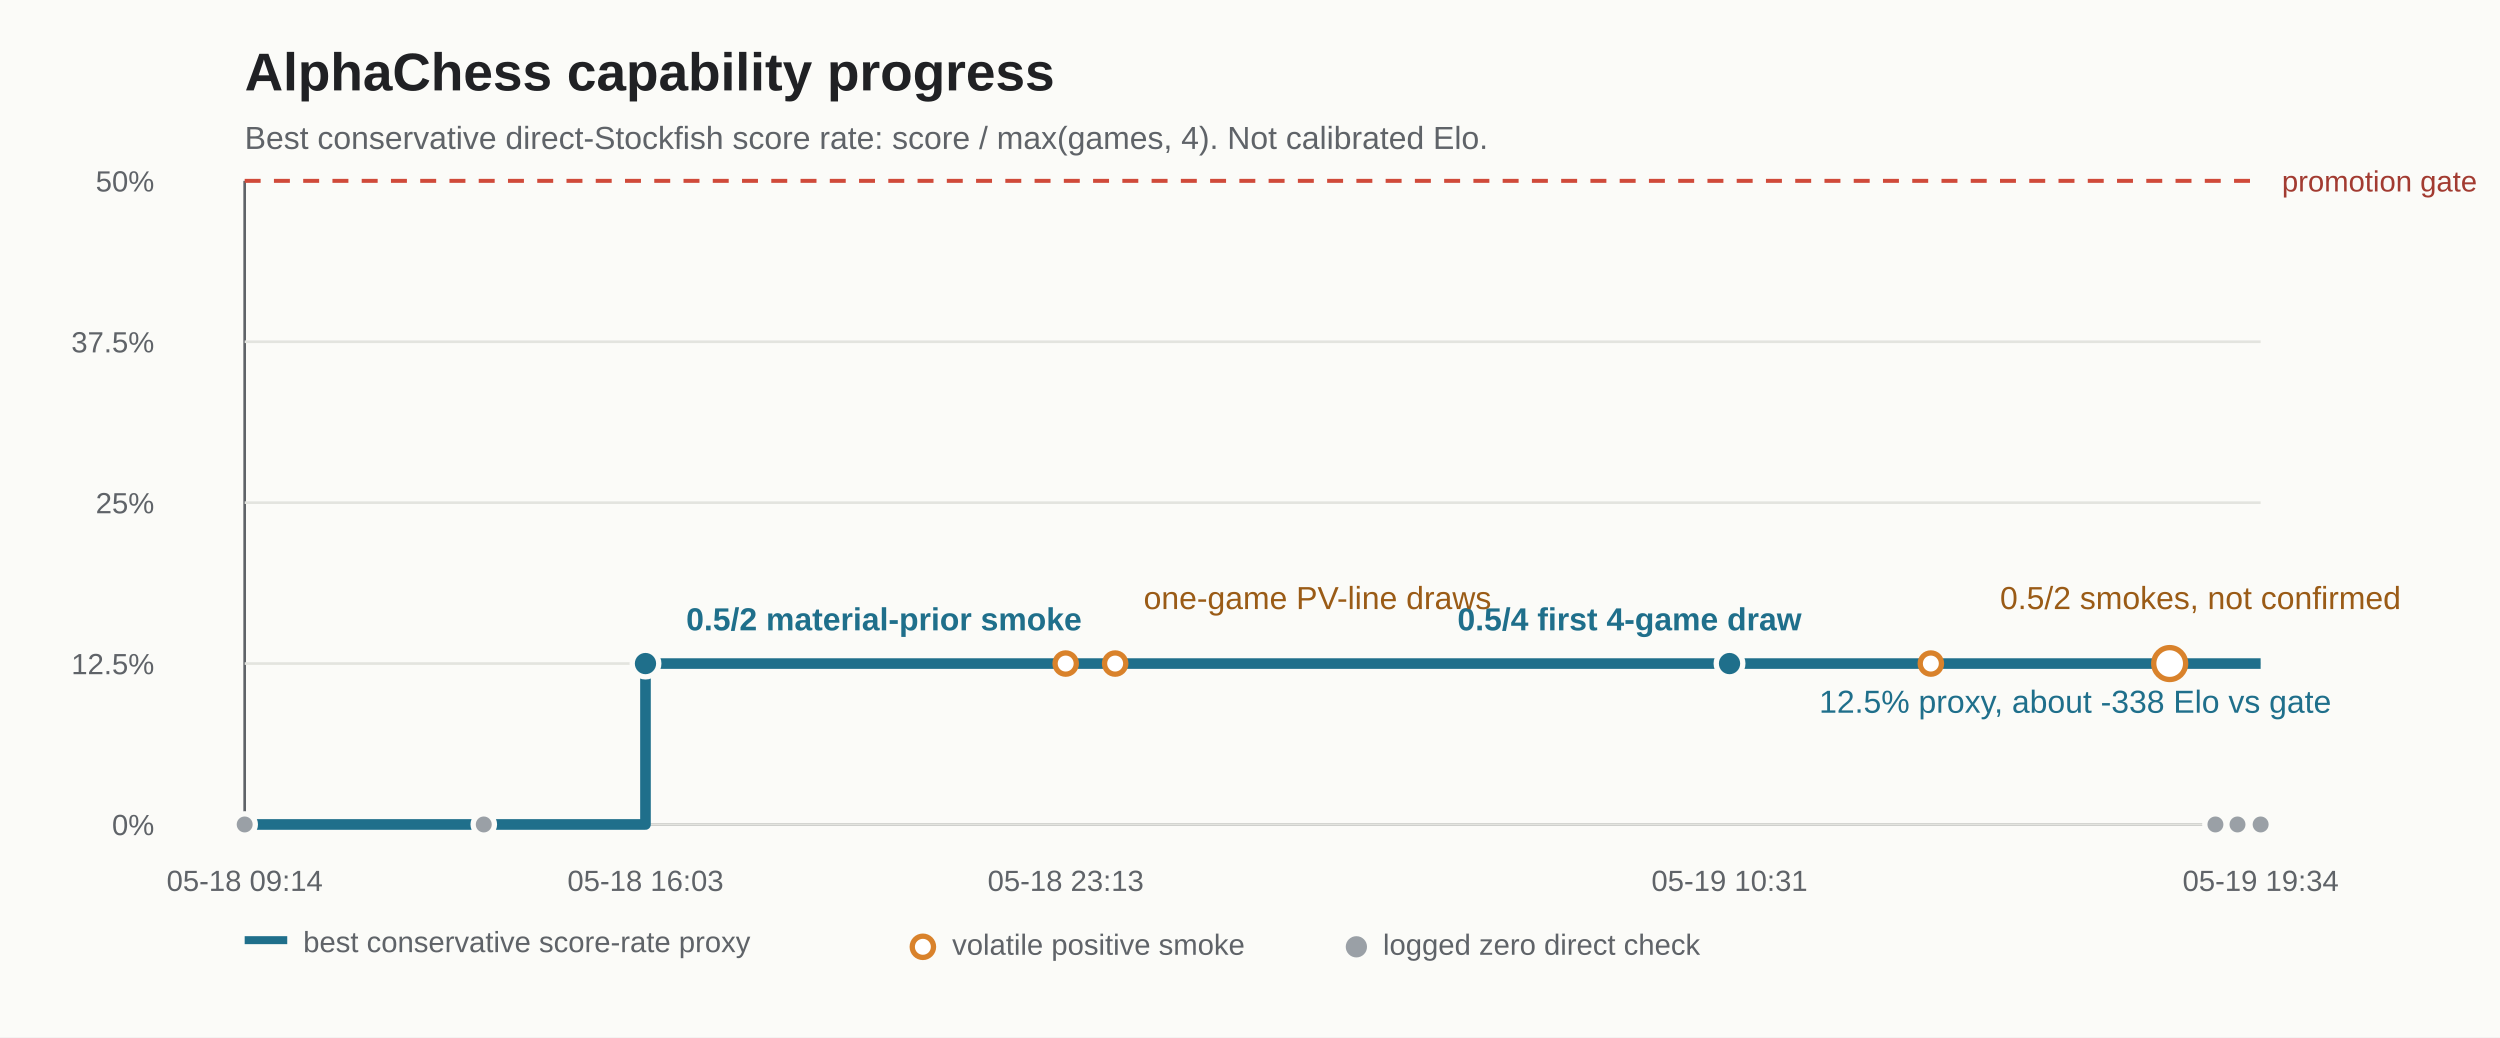
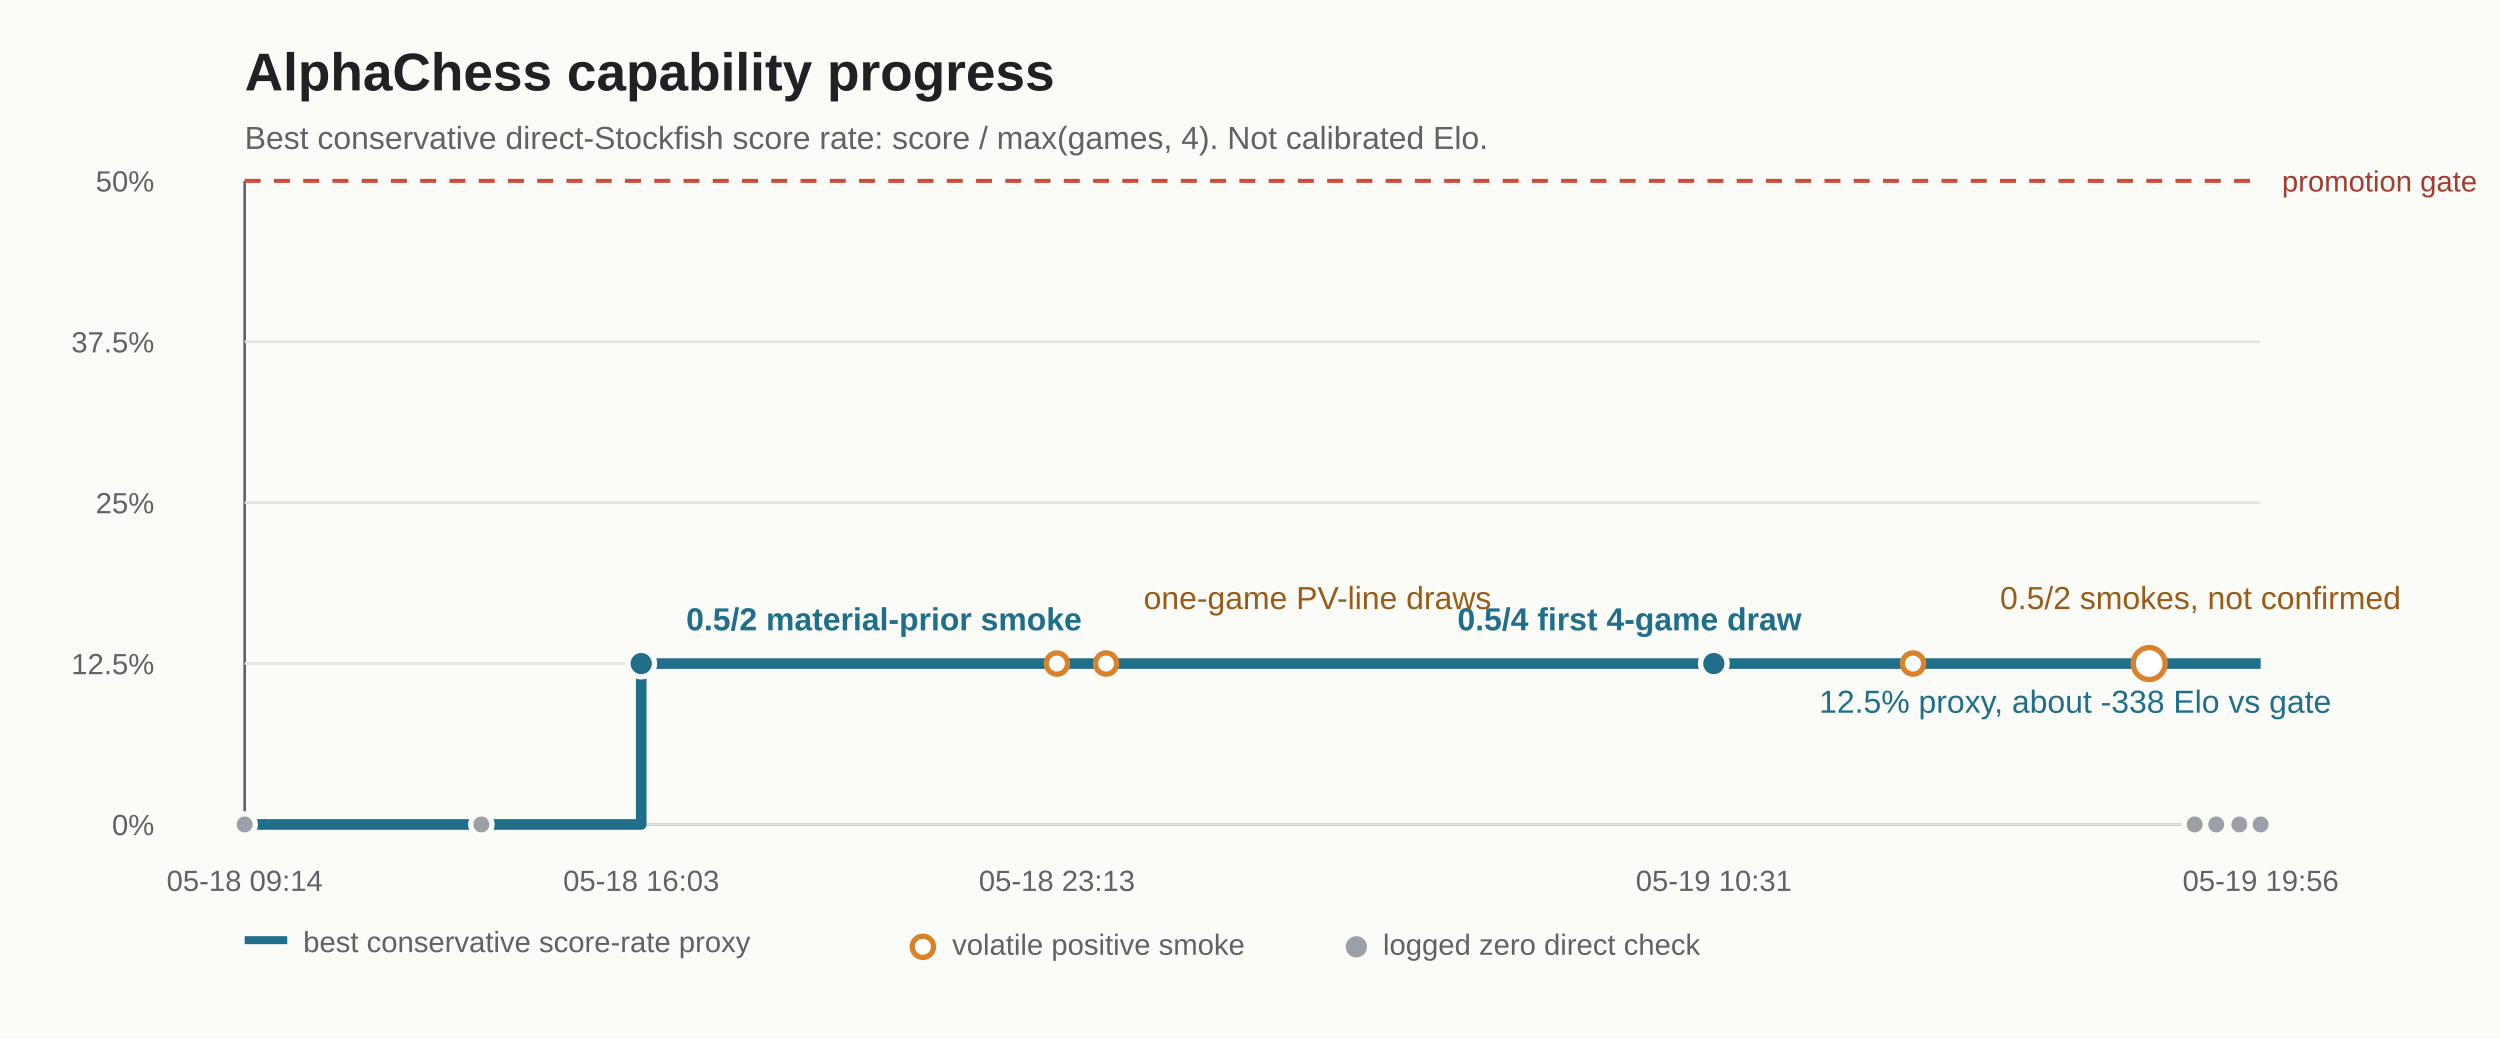
<svg xmlns="http://www.w3.org/2000/svg" width="940" height="390" viewBox="0 0 940 390" role="img" aria-labelledby="title desc">
  <rect width="940" height="390" fill="#fbfbf8" />
  <text x="92" y="34" font-family="Arial, sans-serif" font-size="20" font-weight="700" fill="#202124">AlphaChess capability progress</text>
  <text x="92" y="56" font-family="Arial, sans-serif" font-size="12" fill="#5f6368">Best conservative direct-Stockfish score rate: score / max(games, 4). Not calibrated Elo.</text>
  <g font-family="Arial, sans-serif" font-size="11" fill="#5f6368">
    <line x1="92" y1="68" x2="92" y2="310" stroke="#5f6368" stroke-width="1" />
    <line x1="92" y1="310" x2="850" y2="310" stroke="#5f6368" stroke-width="1" />
    <line x1="92" y1="68" x2="850" y2="68" stroke="#d04a3a" stroke-width="1.5" stroke-dasharray="6 5" />
    <line x1="92" y1="128.5" x2="850" y2="128.5" stroke="#e3e4df" stroke-width="1" />
    <line x1="92" y1="189" x2="850" y2="189" stroke="#e3e4df" stroke-width="1" />
    <line x1="92" y1="249.5" x2="850" y2="249.5" stroke="#e3e4df" stroke-width="1" />
    <line x1="92" y1="310" x2="850" y2="310" stroke="#e3e4df" stroke-width="1" />
    <text x="58" y="72" text-anchor="end">50%</text>
    <text x="58" y="132.5" text-anchor="end">37.5%</text>
    <text x="58" y="193" text-anchor="end">25%</text>
    <text x="58" y="253.5" text-anchor="end">12.5%</text>
    <text x="58" y="314" text-anchor="end">0%</text>
    <text x="858" y="72" fill="#a23b31">promotion gate</text>
    <text x="92" y="335" text-anchor="middle">05-18 09:14</text>
-     <text x="242.7" y="335" text-anchor="middle">05-18 16:03</text>
-     <text x="400.7" y="335" text-anchor="middle">05-18 23:13</text>
-     <text x="650.3" y="335" text-anchor="middle">05-19 10:31</text>
-     <text x="850" y="335" text-anchor="middle">05-19 19:34</text>
+     <text x="241.1" y="335" text-anchor="middle">05-18 16:03</text>
+     <text x="397.4" y="335" text-anchor="middle">05-18 23:13</text>
+     <text x="644.4" y="335" text-anchor="middle">05-19 10:31</text>
+     <text x="850" y="335" text-anchor="middle">05-19 19:56</text>
  </g>
-   <path d="M 92 310 L 242.7 310 L 242.7 249.5 L 850 249.5" fill="none" stroke="#1f6f8b" stroke-width="4" stroke-linejoin="round" />
+   <path d="M 92 310 L 241.1 310 L 241.1 249.5 L 850 249.5" fill="none" stroke="#1f6f8b" stroke-width="4" stroke-linejoin="round" />
  <g fill="#9aa0a6" stroke="#fbfbf8" stroke-width="2">
    <circle cx="92" cy="310" r="4" />
-     <circle cx="181.9" cy="310" r="4" />
-     <circle cx="833" cy="310" r="4" />
-     <circle cx="841.3" cy="310" r="4" />
+     <circle cx="181" cy="310" r="4" />
+     <circle cx="825.2" cy="310" r="4" />
+     <circle cx="833.3" cy="310" r="4" />
+     <circle cx="842" cy="310" r="4" />
    <circle cx="850" cy="310" r="4" />
  </g>
  <g fill="#1f6f8b" stroke="#fbfbf8" stroke-width="2">
-     <circle cx="242.7" cy="249.5" r="5" />
-     <circle cx="650.3" cy="249.5" r="5" />
-     <circle cx="815.8" cy="249.5" r="5" />
+     <circle cx="241.1" cy="249.5" r="5" />
+     <circle cx="644.4" cy="249.5" r="5" />
+     <circle cx="808.1" cy="249.5" r="5" />
  </g>
  <g fill="#ffffff" stroke="#d9822b" stroke-width="2">
-     <circle cx="400.7" cy="249.5" r="4" />
-     <circle cx="419.3" cy="249.5" r="4" />
-     <circle cx="726" cy="249.5" r="4" />
-     <circle cx="815.8" cy="249.5" r="6" />
+     <circle cx="397.4" cy="249.5" r="4" />
+     <circle cx="415.9" cy="249.5" r="4" />
+     <circle cx="719.3" cy="249.5" r="4" />
+     <circle cx="808.1" cy="249.5" r="6" />
  </g>
  <g font-family="Arial, sans-serif" font-size="12" fill="#202124">
    <text x="258" y="237" font-weight="700" fill="#1f6f8b">0.5/2 material-prior smoke</text>
    <text x="548" y="237" font-weight="700" fill="#1f6f8b">0.5/4 first 4-game draw</text>
    <text x="684" y="268" fill="#1f6f8b">12.5% proxy, about -338 Elo vs gate</text>
    <text x="430" y="229" fill="#9a5b16">one-game PV-line draws</text>
    <text x="752" y="229" fill="#9a5b16">0.5/2 smokes, not confirmed</text>
  </g>
  <g font-family="Arial, sans-serif" font-size="11" fill="#5f6368">
    <rect x="92" y="352" width="16" height="3" fill="#1f6f8b" />
    <text x="114" y="358">best conservative score-rate proxy</text>
    <circle cx="347" cy="356" r="4" fill="#ffffff" stroke="#d9822b" stroke-width="2" />
    <text x="358" y="359">volatile positive smoke</text>
    <circle cx="510" cy="356" r="4" fill="#9aa0a6" />
    <text x="520" y="359">logged zero direct check</text>
  </g>
</svg>
